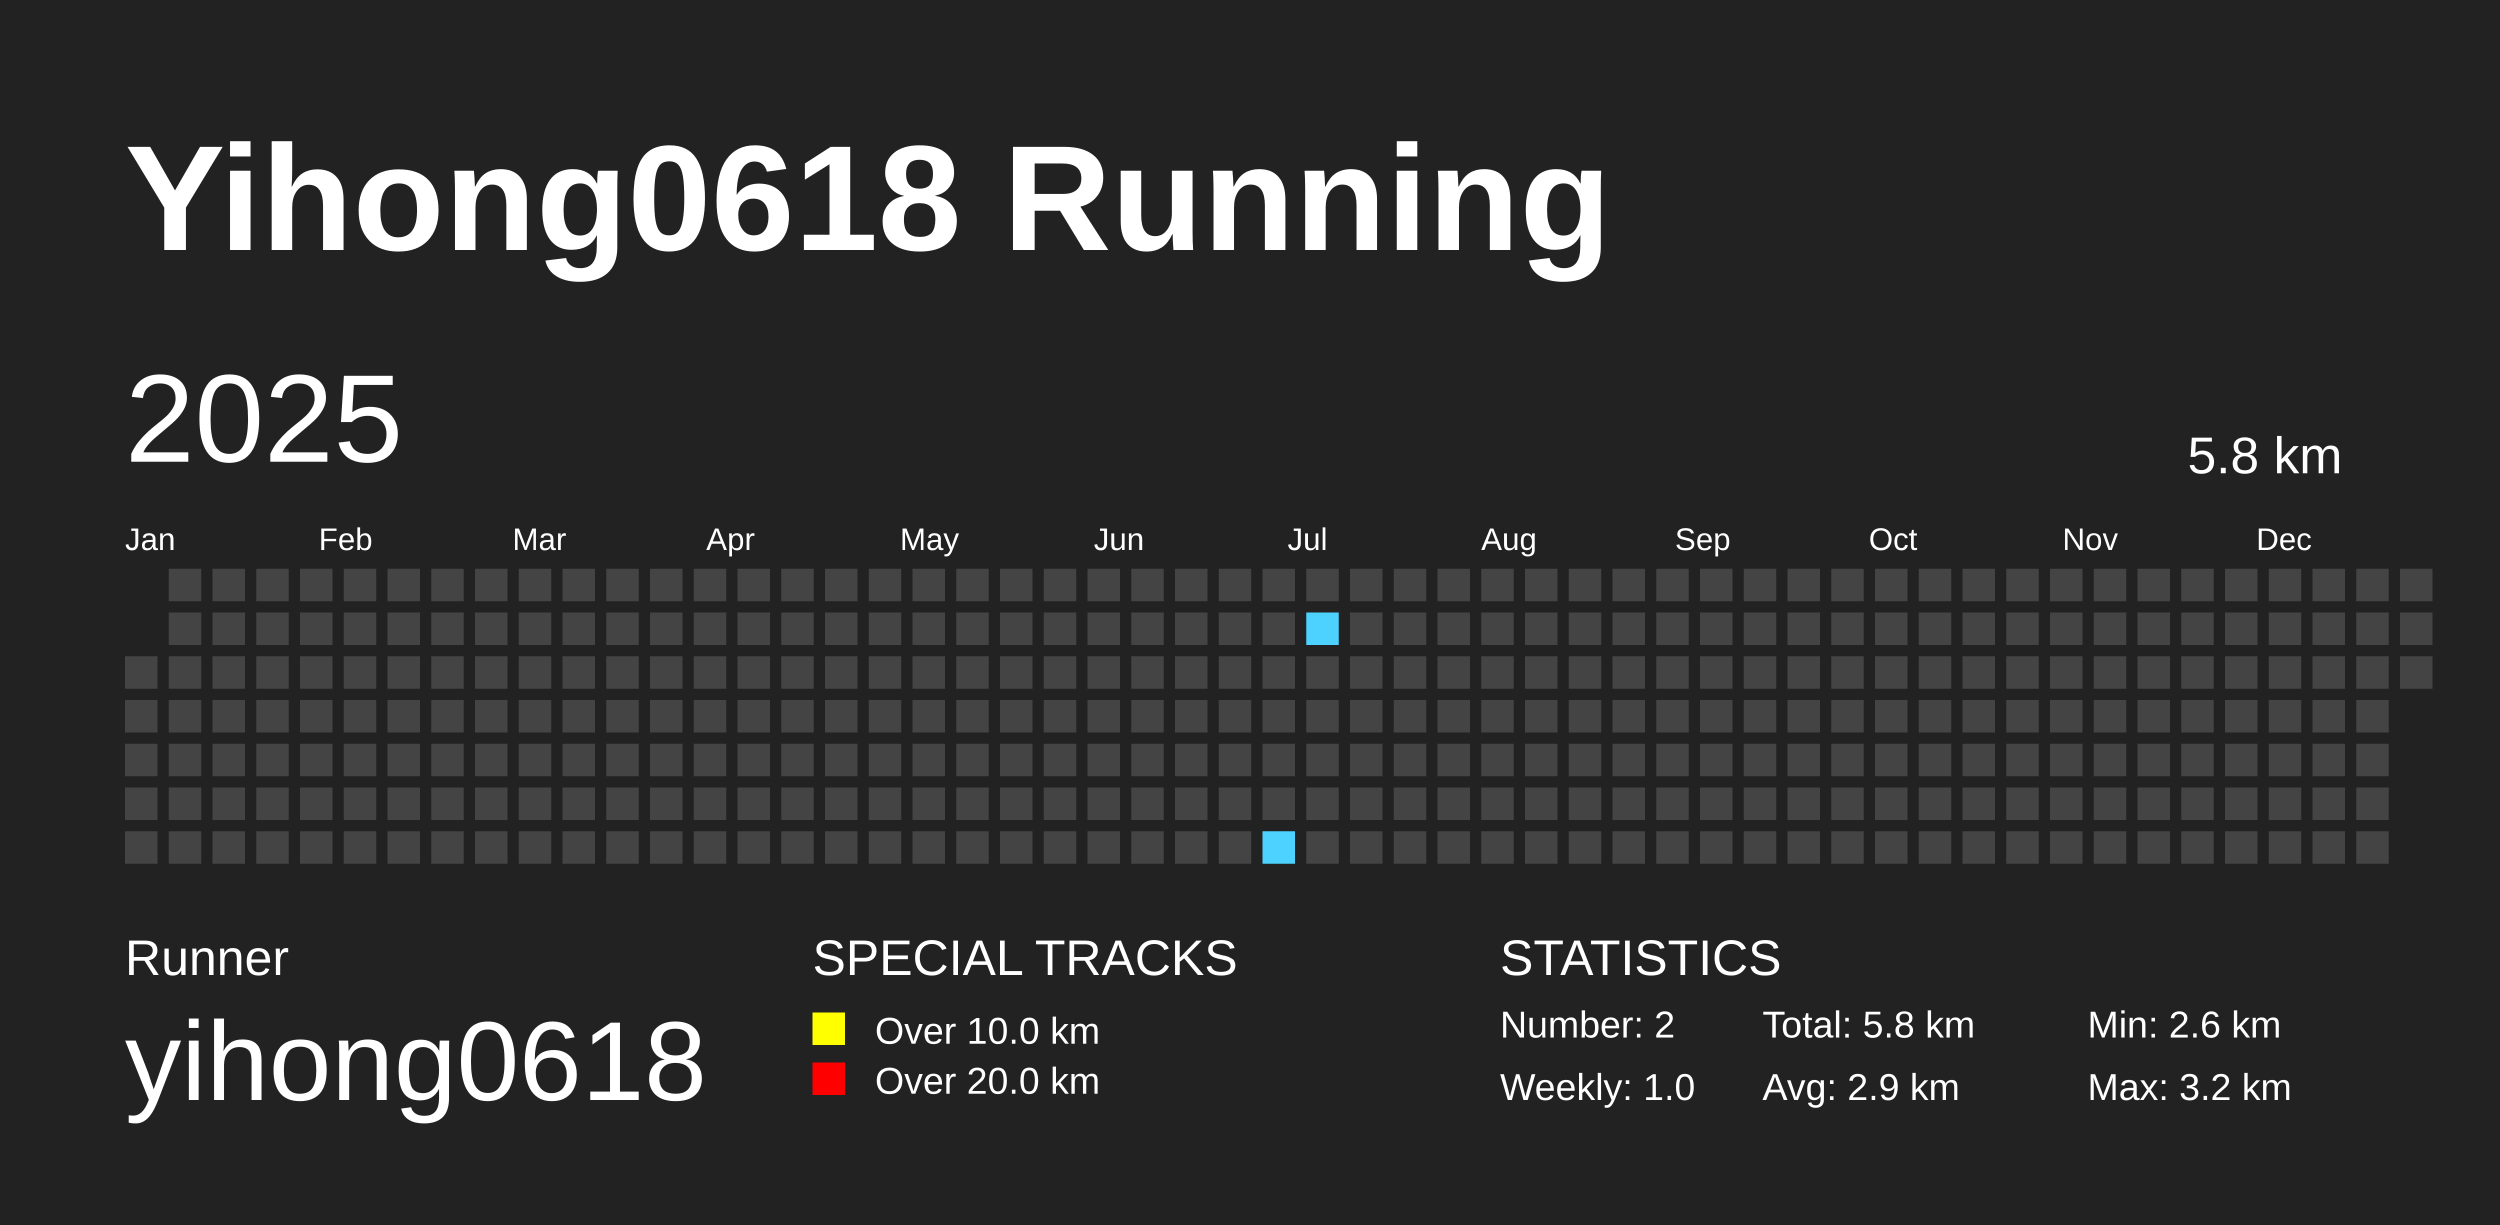
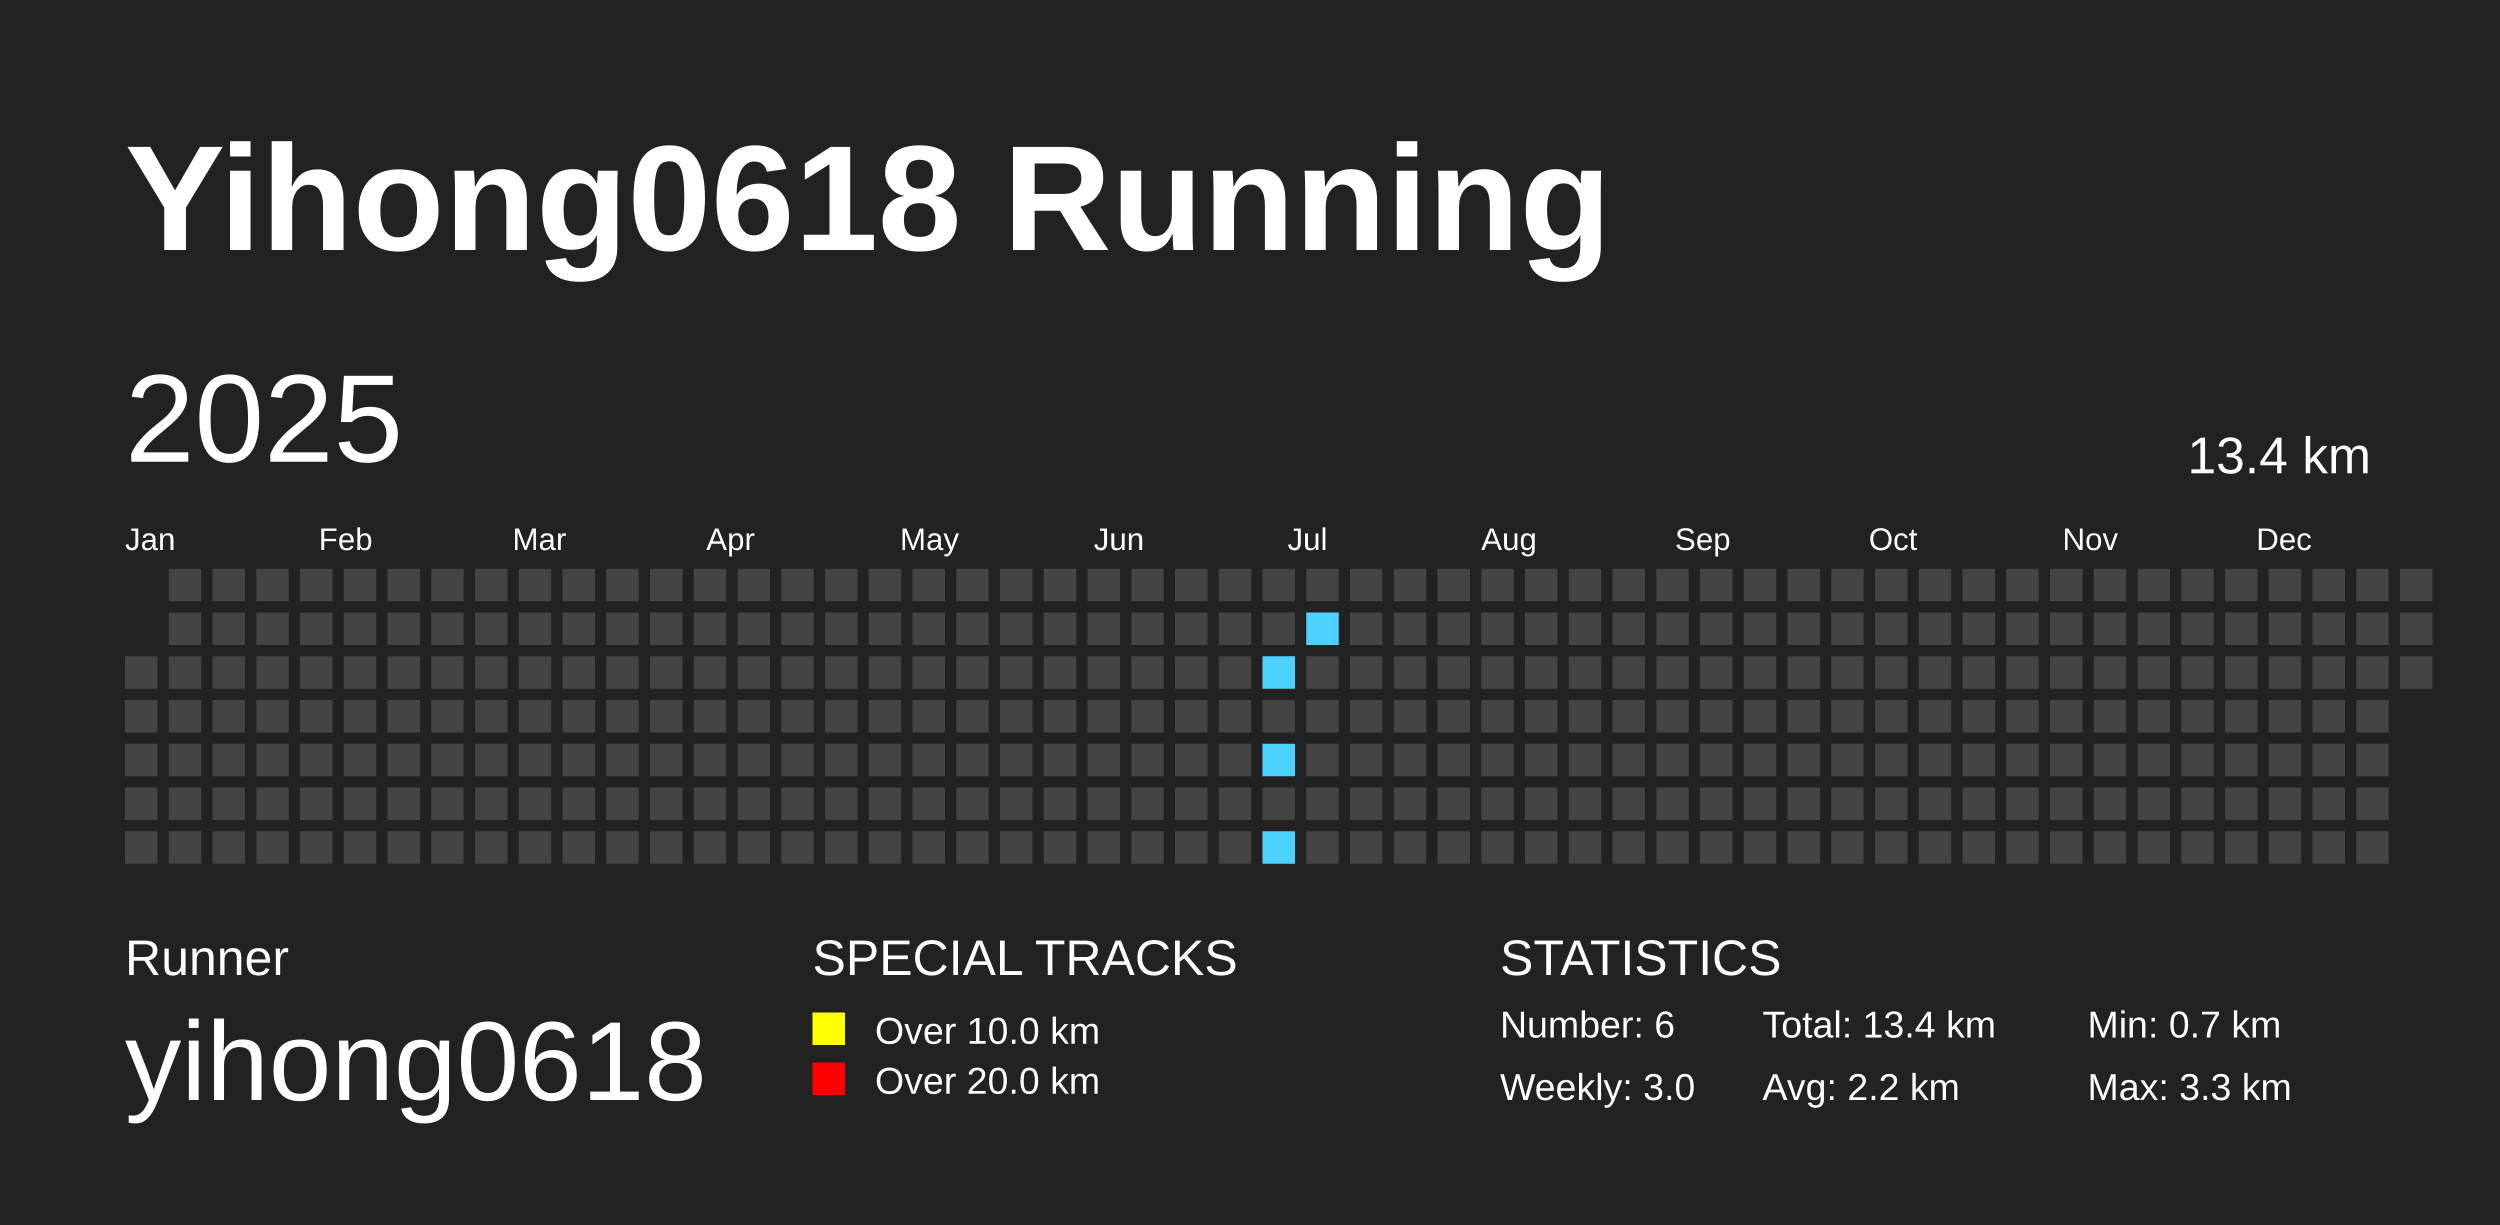
<svg xmlns="http://www.w3.org/2000/svg" baseProfile="full" height="98mm" version="1.1" viewBox="0,0,200,98" width="200mm">
  <defs />
  <rect fill="#222222" height="98" width="200" x="0" y="0" />
  <text fill="#FFFFFF" style="font-size:12px; font-family:Arial; font-weight:bold;" x="10" y="20">Yihong0618 Running</text>
  <text fill="#FFFFFF" style="font-size:4px; font-family:Arial" x="10" y="78">Runner</text>
  <text fill="#FFFFFF" style="font-size:9px; font-family:Arial" x="10" y="88">yihong0618</text>
  <text fill="#FFFFFF" style="font-size:4px; font-family:Arial" x="65" y="78">SPECIAL TRACKS</text>
  <rect fill="yellow" height="2.6" width="2.6" x="65" y="81" />
  <text fill="#FFFFFF" style="font-size:3px; font-family:Arial" x="70" y="83.5">Over 10.0 km</text>
  <rect fill="red" height="2.6" width="2.6" x="65" y="85" />
  <text fill="#FFFFFF" style="font-size:3px; font-family:Arial" x="70" y="87.5">Over 20.0 km</text>
  <text fill="#FFFFFF" style="font-size:4px; font-family:Arial" x="120" y="78">STATISTICS</text>
-   <text fill="#FFFFFF" style="font-size:3px; font-family:Arial" x="120" y="83">Number: 2</text>
-   <text fill="#FFFFFF" style="font-size:3px; font-family:Arial" x="120" y="88">Weekly: 1.0</text>
-   <text fill="#FFFFFF" style="font-size:3px; font-family:Arial" x="141" y="83">Total: 5.8 km</text>
-   <text fill="#FFFFFF" style="font-size:3px; font-family:Arial" x="141" y="88">Avg: 2.9 km</text>
-   <text fill="#FFFFFF" style="font-size:3px; font-family:Arial" x="167" y="83">Min: 2.6 km</text>
-   <text fill="#FFFFFF" style="font-size:3px; font-family:Arial" x="167" y="88">Max: 3.2 km</text>
+   <text fill="#FFFFFF" style="font-size:3px; font-family:Arial" x="120" y="83">Number: 6</text>
+   <text fill="#FFFFFF" style="font-size:3px; font-family:Arial" x="120" y="88">Weekly: 3.0</text>
+   <text fill="#FFFFFF" style="font-size:3px; font-family:Arial" x="141" y="83">Total: 13.4 km</text>
+   <text fill="#FFFFFF" style="font-size:3px; font-family:Arial" x="141" y="88">Avg: 2.2 km</text>
+   <text fill="#FFFFFF" style="font-size:3px; font-family:Arial" x="167" y="83">Min: 0.7 km</text>
+   <text fill="#FFFFFF" style="font-size:3px; font-family:Arial" x="167" y="88">Max: 3.3 km</text>
  <text dominant-baseline="hanging" fill="#FFFFFF" style="font-size:10.0px; font-family:Arial;" x="10" y="30">2025</text>
-   <text dominant-baseline="hanging" fill="#FFFFFF" style="font-size:4.125px; font-family:Arial;" x="175" y="35">5.8 km</text>
+   <text dominant-baseline="hanging" fill="#FFFFFF" style="font-size:4.125px; font-family:Arial;" x="175" y="35">13.4 km</text>
  <text fill="#FFFFFF" style="font-size:2.5px; font-family:Arial" x="10.0" y="44">Jan</text>
  <text fill="#FFFFFF" style="font-size:2.5px; font-family:Arial" x="25.5" y="44">Feb</text>
  <text fill="#FFFFFF" style="font-size:2.5px; font-family:Arial" x="41.0" y="44">Mar</text>
  <text fill="#FFFFFF" style="font-size:2.5px; font-family:Arial" x="56.5" y="44">Apr</text>
  <text fill="#FFFFFF" style="font-size:2.5px; font-family:Arial" x="72.0" y="44">May</text>
  <text fill="#FFFFFF" style="font-size:2.5px; font-family:Arial" x="87.5" y="44">Jun</text>
  <text fill="#FFFFFF" style="font-size:2.5px; font-family:Arial" x="103.0" y="44">Jul</text>
  <text fill="#FFFFFF" style="font-size:2.5px; font-family:Arial" x="118.5" y="44">Aug</text>
  <text fill="#FFFFFF" style="font-size:2.5px; font-family:Arial" x="134.0" y="44">Sep</text>
  <text fill="#FFFFFF" style="font-size:2.5px; font-family:Arial" x="149.5" y="44">Oct</text>
  <text fill="#FFFFFF" style="font-size:2.5px; font-family:Arial" x="165.0" y="44">Nov</text>
  <text fill="#FFFFFF" style="font-size:2.5px; font-family:Arial" x="180.5" y="44">Dec</text>
  <rect fill="#444444" height="2.6" width="2.6" x="10.0" y="52.5" />
  <rect fill="#444444" height="2.6" width="2.6" x="10.0" y="56.0" />
  <rect fill="#444444" height="2.6" width="2.6" x="10.0" y="59.5" />
  <rect fill="#444444" height="2.6" width="2.6" x="10.0" y="63.0" />
  <rect fill="#444444" height="2.6" width="2.6" x="10.0" y="66.5" />
  <rect fill="#444444" height="2.6" width="2.6" x="13.5" y="45.5" />
  <rect fill="#444444" height="2.6" width="2.6" x="13.5" y="49.0" />
  <rect fill="#444444" height="2.6" width="2.6" x="13.5" y="52.5" />
  <rect fill="#444444" height="2.6" width="2.6" x="13.5" y="56.0" />
  <rect fill="#444444" height="2.6" width="2.6" x="13.5" y="59.5" />
  <rect fill="#444444" height="2.6" width="2.6" x="13.5" y="63.0" />
  <rect fill="#444444" height="2.6" width="2.6" x="13.5" y="66.5" />
  <rect fill="#444444" height="2.6" width="2.6" x="17.0" y="45.5" />
  <rect fill="#444444" height="2.6" width="2.6" x="17.0" y="49.0" />
  <rect fill="#444444" height="2.6" width="2.6" x="17.0" y="52.5" />
  <rect fill="#444444" height="2.6" width="2.6" x="17.0" y="56.0" />
  <rect fill="#444444" height="2.6" width="2.6" x="17.0" y="59.5" />
  <rect fill="#444444" height="2.6" width="2.6" x="17.0" y="63.0" />
  <rect fill="#444444" height="2.6" width="2.6" x="17.0" y="66.5" />
  <rect fill="#444444" height="2.6" width="2.6" x="20.5" y="45.5" />
  <rect fill="#444444" height="2.6" width="2.6" x="20.5" y="49.0" />
  <rect fill="#444444" height="2.6" width="2.6" x="20.5" y="52.5" />
  <rect fill="#444444" height="2.6" width="2.6" x="20.5" y="56.0" />
  <rect fill="#444444" height="2.6" width="2.6" x="20.5" y="59.5" />
  <rect fill="#444444" height="2.6" width="2.6" x="20.5" y="63.0" />
  <rect fill="#444444" height="2.6" width="2.6" x="20.5" y="66.5" />
  <rect fill="#444444" height="2.6" width="2.6" x="24.0" y="45.5" />
  <rect fill="#444444" height="2.6" width="2.6" x="24.0" y="49.0" />
  <rect fill="#444444" height="2.6" width="2.6" x="24.0" y="52.5" />
  <rect fill="#444444" height="2.6" width="2.6" x="24.0" y="56.0" />
  <rect fill="#444444" height="2.6" width="2.6" x="24.0" y="59.5" />
  <rect fill="#444444" height="2.6" width="2.6" x="24.0" y="63.0" />
  <rect fill="#444444" height="2.6" width="2.6" x="24.0" y="66.5" />
  <rect fill="#444444" height="2.6" width="2.6" x="27.5" y="45.5" />
  <rect fill="#444444" height="2.6" width="2.6" x="27.5" y="49.0" />
  <rect fill="#444444" height="2.6" width="2.6" x="27.5" y="52.5" />
  <rect fill="#444444" height="2.6" width="2.6" x="27.5" y="56.0" />
  <rect fill="#444444" height="2.6" width="2.6" x="27.5" y="59.5" />
  <rect fill="#444444" height="2.6" width="2.6" x="27.5" y="63.0" />
  <rect fill="#444444" height="2.6" width="2.6" x="27.5" y="66.5" />
  <rect fill="#444444" height="2.6" width="2.6" x="31.0" y="45.5" />
  <rect fill="#444444" height="2.6" width="2.6" x="31.0" y="49.0" />
  <rect fill="#444444" height="2.6" width="2.6" x="31.0" y="52.5" />
  <rect fill="#444444" height="2.6" width="2.6" x="31.0" y="56.0" />
  <rect fill="#444444" height="2.6" width="2.6" x="31.0" y="59.5" />
  <rect fill="#444444" height="2.6" width="2.6" x="31.0" y="63.0" />
  <rect fill="#444444" height="2.6" width="2.6" x="31.0" y="66.5" />
  <rect fill="#444444" height="2.6" width="2.6" x="34.5" y="45.5" />
  <rect fill="#444444" height="2.6" width="2.6" x="34.5" y="49.0" />
  <rect fill="#444444" height="2.6" width="2.6" x="34.5" y="52.5" />
  <rect fill="#444444" height="2.6" width="2.6" x="34.5" y="56.0" />
  <rect fill="#444444" height="2.6" width="2.6" x="34.5" y="59.5" />
  <rect fill="#444444" height="2.6" width="2.6" x="34.5" y="63.0" />
  <rect fill="#444444" height="2.6" width="2.6" x="34.5" y="66.5" />
  <rect fill="#444444" height="2.6" width="2.6" x="38.0" y="45.5" />
  <rect fill="#444444" height="2.6" width="2.6" x="38.0" y="49.0" />
  <rect fill="#444444" height="2.6" width="2.6" x="38.0" y="52.5" />
  <rect fill="#444444" height="2.6" width="2.6" x="38.0" y="56.0" />
  <rect fill="#444444" height="2.6" width="2.6" x="38.0" y="59.5" />
  <rect fill="#444444" height="2.6" width="2.6" x="38.0" y="63.0" />
  <rect fill="#444444" height="2.6" width="2.6" x="38.0" y="66.5" />
  <rect fill="#444444" height="2.6" width="2.6" x="41.5" y="45.5" />
  <rect fill="#444444" height="2.6" width="2.6" x="41.5" y="49.0" />
  <rect fill="#444444" height="2.6" width="2.6" x="41.5" y="52.5" />
  <rect fill="#444444" height="2.6" width="2.6" x="41.5" y="56.0" />
  <rect fill="#444444" height="2.6" width="2.6" x="41.5" y="59.5" />
  <rect fill="#444444" height="2.6" width="2.6" x="41.5" y="63.0" />
  <rect fill="#444444" height="2.6" width="2.6" x="41.5" y="66.5" />
  <rect fill="#444444" height="2.6" width="2.6" x="45.0" y="45.5" />
  <rect fill="#444444" height="2.6" width="2.6" x="45.0" y="49.0" />
  <rect fill="#444444" height="2.6" width="2.6" x="45.0" y="52.5" />
  <rect fill="#444444" height="2.6" width="2.6" x="45.0" y="56.0" />
  <rect fill="#444444" height="2.6" width="2.6" x="45.0" y="59.5" />
  <rect fill="#444444" height="2.6" width="2.6" x="45.0" y="63.0" />
  <rect fill="#444444" height="2.6" width="2.6" x="45.0" y="66.5" />
  <rect fill="#444444" height="2.6" width="2.6" x="48.5" y="45.5" />
  <rect fill="#444444" height="2.6" width="2.6" x="48.5" y="49.0" />
  <rect fill="#444444" height="2.6" width="2.6" x="48.5" y="52.5" />
  <rect fill="#444444" height="2.6" width="2.6" x="48.5" y="56.0" />
  <rect fill="#444444" height="2.6" width="2.6" x="48.5" y="59.5" />
  <rect fill="#444444" height="2.6" width="2.6" x="48.5" y="63.0" />
  <rect fill="#444444" height="2.6" width="2.6" x="48.5" y="66.5" />
  <rect fill="#444444" height="2.6" width="2.6" x="52.0" y="45.5" />
  <rect fill="#444444" height="2.6" width="2.6" x="52.0" y="49.0" />
  <rect fill="#444444" height="2.6" width="2.6" x="52.0" y="52.5" />
  <rect fill="#444444" height="2.6" width="2.6" x="52.0" y="56.0" />
  <rect fill="#444444" height="2.6" width="2.6" x="52.0" y="59.5" />
  <rect fill="#444444" height="2.6" width="2.6" x="52.0" y="63.0" />
  <rect fill="#444444" height="2.6" width="2.6" x="52.0" y="66.5" />
  <rect fill="#444444" height="2.6" width="2.6" x="55.5" y="45.5" />
  <rect fill="#444444" height="2.6" width="2.6" x="55.5" y="49.0" />
  <rect fill="#444444" height="2.6" width="2.6" x="55.5" y="52.5" />
  <rect fill="#444444" height="2.6" width="2.6" x="55.5" y="56.0" />
  <rect fill="#444444" height="2.6" width="2.6" x="55.5" y="59.5" />
  <rect fill="#444444" height="2.6" width="2.6" x="55.5" y="63.0" />
  <rect fill="#444444" height="2.6" width="2.6" x="55.5" y="66.5" />
  <rect fill="#444444" height="2.6" width="2.6" x="59.0" y="45.5" />
  <rect fill="#444444" height="2.6" width="2.6" x="59.0" y="49.0" />
  <rect fill="#444444" height="2.6" width="2.6" x="59.0" y="52.5" />
  <rect fill="#444444" height="2.6" width="2.6" x="59.0" y="56.0" />
  <rect fill="#444444" height="2.6" width="2.6" x="59.0" y="59.5" />
  <rect fill="#444444" height="2.6" width="2.6" x="59.0" y="63.0" />
  <rect fill="#444444" height="2.6" width="2.6" x="59.0" y="66.5" />
  <rect fill="#444444" height="2.6" width="2.6" x="62.5" y="45.5" />
  <rect fill="#444444" height="2.6" width="2.6" x="62.5" y="49.0" />
  <rect fill="#444444" height="2.6" width="2.6" x="62.5" y="52.5" />
  <rect fill="#444444" height="2.6" width="2.6" x="62.5" y="56.0" />
  <rect fill="#444444" height="2.6" width="2.6" x="62.5" y="59.5" />
  <rect fill="#444444" height="2.6" width="2.6" x="62.5" y="63.0" />
  <rect fill="#444444" height="2.6" width="2.6" x="62.5" y="66.5" />
  <rect fill="#444444" height="2.6" width="2.6" x="66.0" y="45.5" />
  <rect fill="#444444" height="2.6" width="2.6" x="66.0" y="49.0" />
  <rect fill="#444444" height="2.6" width="2.6" x="66.0" y="52.5" />
  <rect fill="#444444" height="2.6" width="2.6" x="66.0" y="56.0" />
  <rect fill="#444444" height="2.6" width="2.6" x="66.0" y="59.5" />
  <rect fill="#444444" height="2.6" width="2.6" x="66.0" y="63.0" />
  <rect fill="#444444" height="2.6" width="2.6" x="66.0" y="66.5" />
  <rect fill="#444444" height="2.6" width="2.6" x="69.5" y="45.5" />
  <rect fill="#444444" height="2.6" width="2.6" x="69.5" y="49.0" />
  <rect fill="#444444" height="2.6" width="2.6" x="69.5" y="52.5" />
  <rect fill="#444444" height="2.6" width="2.6" x="69.5" y="56.0" />
  <rect fill="#444444" height="2.6" width="2.6" x="69.5" y="59.5" />
  <rect fill="#444444" height="2.6" width="2.6" x="69.5" y="63.0" />
  <rect fill="#444444" height="2.6" width="2.6" x="69.5" y="66.5" />
  <rect fill="#444444" height="2.6" width="2.6" x="73.0" y="45.5" />
  <rect fill="#444444" height="2.6" width="2.6" x="73.0" y="49.0" />
  <rect fill="#444444" height="2.6" width="2.6" x="73.0" y="52.5" />
  <rect fill="#444444" height="2.6" width="2.6" x="73.0" y="56.0" />
  <rect fill="#444444" height="2.6" width="2.6" x="73.0" y="59.5" />
  <rect fill="#444444" height="2.6" width="2.6" x="73.0" y="63.0" />
  <rect fill="#444444" height="2.6" width="2.6" x="73.0" y="66.5" />
  <rect fill="#444444" height="2.6" width="2.6" x="76.5" y="45.5" />
  <rect fill="#444444" height="2.6" width="2.6" x="76.5" y="49.0" />
  <rect fill="#444444" height="2.6" width="2.6" x="76.5" y="52.5" />
  <rect fill="#444444" height="2.6" width="2.6" x="76.5" y="56.0" />
  <rect fill="#444444" height="2.6" width="2.6" x="76.5" y="59.5" />
  <rect fill="#444444" height="2.6" width="2.6" x="76.5" y="63.0" />
  <rect fill="#444444" height="2.6" width="2.6" x="76.5" y="66.5" />
  <rect fill="#444444" height="2.6" width="2.6" x="80.0" y="45.5" />
  <rect fill="#444444" height="2.6" width="2.6" x="80.0" y="49.0" />
  <rect fill="#444444" height="2.6" width="2.6" x="80.0" y="52.5" />
  <rect fill="#444444" height="2.6" width="2.6" x="80.0" y="56.0" />
  <rect fill="#444444" height="2.6" width="2.6" x="80.0" y="59.5" />
  <rect fill="#444444" height="2.6" width="2.6" x="80.0" y="63.0" />
  <rect fill="#444444" height="2.6" width="2.6" x="80.0" y="66.5" />
  <rect fill="#444444" height="2.6" width="2.6" x="83.5" y="45.5" />
  <rect fill="#444444" height="2.6" width="2.6" x="83.5" y="49.0" />
  <rect fill="#444444" height="2.6" width="2.6" x="83.5" y="52.5" />
  <rect fill="#444444" height="2.6" width="2.6" x="83.5" y="56.0" />
  <rect fill="#444444" height="2.6" width="2.6" x="83.5" y="59.5" />
  <rect fill="#444444" height="2.6" width="2.6" x="83.5" y="63.0" />
  <rect fill="#444444" height="2.6" width="2.6" x="83.5" y="66.5" />
  <rect fill="#444444" height="2.6" width="2.6" x="87.0" y="45.5" />
  <rect fill="#444444" height="2.6" width="2.6" x="87.0" y="49.0" />
  <rect fill="#444444" height="2.6" width="2.6" x="87.0" y="52.5" />
  <rect fill="#444444" height="2.6" width="2.6" x="87.0" y="56.0" />
  <rect fill="#444444" height="2.6" width="2.6" x="87.0" y="59.5" />
  <rect fill="#444444" height="2.6" width="2.6" x="87.0" y="63.0" />
  <rect fill="#444444" height="2.6" width="2.6" x="87.0" y="66.5" />
  <rect fill="#444444" height="2.6" width="2.6" x="90.5" y="45.5" />
  <rect fill="#444444" height="2.6" width="2.6" x="90.5" y="49.0" />
  <rect fill="#444444" height="2.6" width="2.6" x="90.5" y="52.5" />
  <rect fill="#444444" height="2.6" width="2.6" x="90.5" y="56.0" />
  <rect fill="#444444" height="2.6" width="2.6" x="90.5" y="59.5" />
  <rect fill="#444444" height="2.6" width="2.6" x="90.5" y="63.0" />
  <rect fill="#444444" height="2.6" width="2.6" x="90.5" y="66.5" />
  <rect fill="#444444" height="2.6" width="2.6" x="94.0" y="45.5" />
  <rect fill="#444444" height="2.6" width="2.6" x="94.0" y="49.0" />
  <rect fill="#444444" height="2.6" width="2.6" x="94.0" y="52.5" />
  <rect fill="#444444" height="2.6" width="2.6" x="94.0" y="56.0" />
  <rect fill="#444444" height="2.6" width="2.6" x="94.0" y="59.5" />
  <rect fill="#444444" height="2.6" width="2.6" x="94.0" y="63.0" />
  <rect fill="#444444" height="2.6" width="2.6" x="94.0" y="66.5" />
  <rect fill="#444444" height="2.6" width="2.6" x="97.5" y="45.5" />
  <rect fill="#444444" height="2.6" width="2.6" x="97.5" y="49.0" />
  <rect fill="#444444" height="2.6" width="2.6" x="97.5" y="52.5" />
  <rect fill="#444444" height="2.6" width="2.6" x="97.5" y="56.0" />
  <rect fill="#444444" height="2.6" width="2.6" x="97.5" y="59.5" />
  <rect fill="#444444" height="2.6" width="2.6" x="97.5" y="63.0" />
  <rect fill="#444444" height="2.6" width="2.6" x="97.5" y="66.5" />
  <rect fill="#444444" height="2.6" width="2.6" x="101.0" y="45.5" />
  <rect fill="#444444" height="2.6" width="2.6" x="101.0" y="49.0" />
-   <rect fill="#444444" height="2.6" width="2.6" x="101.0" y="52.5" />
+   <rect fill="#4DD2FF" height="2.6" width="2.6" x="101.0" y="52.5" />
  <rect fill="#444444" height="2.6" width="2.6" x="101.0" y="56.0" />
-   <rect fill="#444444" height="2.6" width="2.6" x="101.0" y="59.5" />
+   <rect fill="#4DD2FF" height="2.6" width="2.6" x="101.0" y="59.5" />
  <rect fill="#444444" height="2.6" width="2.6" x="101.0" y="63.0" />
  <rect fill="#4DD2FF" height="2.6" width="2.6" x="101.0" y="66.5" />
  <rect fill="#444444" height="2.6" width="2.6" x="104.5" y="45.5" />
  <rect fill="#4DD2FF" height="2.6" width="2.6" x="104.5" y="49.0" />
  <rect fill="#444444" height="2.6" width="2.6" x="104.5" y="52.5" />
  <rect fill="#444444" height="2.6" width="2.6" x="104.5" y="56.0" />
  <rect fill="#444444" height="2.6" width="2.6" x="104.5" y="59.5" />
  <rect fill="#444444" height="2.6" width="2.6" x="104.5" y="63.0" />
  <rect fill="#444444" height="2.6" width="2.6" x="104.5" y="66.5" />
  <rect fill="#444444" height="2.6" width="2.6" x="108.0" y="45.5" />
  <rect fill="#444444" height="2.6" width="2.6" x="108.0" y="49.0" />
  <rect fill="#444444" height="2.6" width="2.6" x="108.0" y="52.5" />
  <rect fill="#444444" height="2.6" width="2.6" x="108.0" y="56.0" />
  <rect fill="#444444" height="2.6" width="2.6" x="108.0" y="59.5" />
  <rect fill="#444444" height="2.6" width="2.6" x="108.0" y="63.0" />
  <rect fill="#444444" height="2.6" width="2.6" x="108.0" y="66.5" />
  <rect fill="#444444" height="2.6" width="2.6" x="111.5" y="45.5" />
  <rect fill="#444444" height="2.6" width="2.6" x="111.5" y="49.0" />
  <rect fill="#444444" height="2.6" width="2.6" x="111.5" y="52.5" />
  <rect fill="#444444" height="2.6" width="2.6" x="111.5" y="56.0" />
  <rect fill="#444444" height="2.6" width="2.6" x="111.5" y="59.5" />
  <rect fill="#444444" height="2.6" width="2.6" x="111.5" y="63.0" />
  <rect fill="#444444" height="2.6" width="2.6" x="111.5" y="66.5" />
  <rect fill="#444444" height="2.6" width="2.6" x="115.0" y="45.5" />
  <rect fill="#444444" height="2.6" width="2.6" x="115.0" y="49.0" />
  <rect fill="#444444" height="2.6" width="2.6" x="115.0" y="52.5" />
  <rect fill="#444444" height="2.6" width="2.6" x="115.0" y="56.0" />
  <rect fill="#444444" height="2.6" width="2.6" x="115.0" y="59.5" />
  <rect fill="#444444" height="2.6" width="2.6" x="115.0" y="63.0" />
  <rect fill="#444444" height="2.6" width="2.6" x="115.0" y="66.5" />
  <rect fill="#444444" height="2.6" width="2.6" x="118.5" y="45.5" />
  <rect fill="#444444" height="2.6" width="2.6" x="118.5" y="49.0" />
  <rect fill="#444444" height="2.6" width="2.6" x="118.5" y="52.5" />
  <rect fill="#444444" height="2.6" width="2.6" x="118.5" y="56.0" />
  <rect fill="#444444" height="2.6" width="2.6" x="118.5" y="59.5" />
  <rect fill="#444444" height="2.6" width="2.6" x="118.5" y="63.0" />
  <rect fill="#444444" height="2.6" width="2.6" x="118.5" y="66.5" />
  <rect fill="#444444" height="2.6" width="2.6" x="122.0" y="45.5" />
  <rect fill="#444444" height="2.6" width="2.6" x="122.0" y="49.0" />
  <rect fill="#444444" height="2.6" width="2.6" x="122.0" y="52.5" />
  <rect fill="#444444" height="2.6" width="2.6" x="122.0" y="56.0" />
  <rect fill="#444444" height="2.6" width="2.6" x="122.0" y="59.5" />
  <rect fill="#444444" height="2.6" width="2.6" x="122.0" y="63.0" />
  <rect fill="#444444" height="2.6" width="2.6" x="122.0" y="66.5" />
  <rect fill="#444444" height="2.6" width="2.6" x="125.5" y="45.5" />
  <rect fill="#444444" height="2.6" width="2.6" x="125.5" y="49.0" />
  <rect fill="#444444" height="2.6" width="2.6" x="125.5" y="52.5" />
  <rect fill="#444444" height="2.6" width="2.6" x="125.5" y="56.0" />
  <rect fill="#444444" height="2.6" width="2.6" x="125.5" y="59.5" />
  <rect fill="#444444" height="2.6" width="2.6" x="125.5" y="63.0" />
  <rect fill="#444444" height="2.6" width="2.6" x="125.5" y="66.5" />
  <rect fill="#444444" height="2.6" width="2.6" x="129.0" y="45.5" />
  <rect fill="#444444" height="2.6" width="2.6" x="129.0" y="49.0" />
  <rect fill="#444444" height="2.6" width="2.6" x="129.0" y="52.5" />
  <rect fill="#444444" height="2.6" width="2.6" x="129.0" y="56.0" />
  <rect fill="#444444" height="2.6" width="2.6" x="129.0" y="59.5" />
  <rect fill="#444444" height="2.6" width="2.6" x="129.0" y="63.0" />
  <rect fill="#444444" height="2.6" width="2.6" x="129.0" y="66.5" />
  <rect fill="#444444" height="2.6" width="2.6" x="132.5" y="45.5" />
  <rect fill="#444444" height="2.6" width="2.6" x="132.5" y="49.0" />
  <rect fill="#444444" height="2.6" width="2.6" x="132.5" y="52.5" />
  <rect fill="#444444" height="2.6" width="2.6" x="132.5" y="56.0" />
  <rect fill="#444444" height="2.6" width="2.6" x="132.5" y="59.5" />
  <rect fill="#444444" height="2.6" width="2.6" x="132.5" y="63.0" />
  <rect fill="#444444" height="2.6" width="2.6" x="132.5" y="66.5" />
  <rect fill="#444444" height="2.6" width="2.6" x="136.0" y="45.5" />
  <rect fill="#444444" height="2.6" width="2.6" x="136.0" y="49.0" />
  <rect fill="#444444" height="2.6" width="2.6" x="136.0" y="52.5" />
  <rect fill="#444444" height="2.6" width="2.6" x="136.0" y="56.0" />
  <rect fill="#444444" height="2.6" width="2.6" x="136.0" y="59.5" />
  <rect fill="#444444" height="2.6" width="2.6" x="136.0" y="63.0" />
  <rect fill="#444444" height="2.6" width="2.6" x="136.0" y="66.5" />
  <rect fill="#444444" height="2.6" width="2.6" x="139.5" y="45.5" />
  <rect fill="#444444" height="2.6" width="2.6" x="139.5" y="49.0" />
  <rect fill="#444444" height="2.6" width="2.6" x="139.5" y="52.5" />
  <rect fill="#444444" height="2.6" width="2.6" x="139.5" y="56.0" />
  <rect fill="#444444" height="2.6" width="2.6" x="139.5" y="59.5" />
  <rect fill="#444444" height="2.6" width="2.6" x="139.5" y="63.0" />
  <rect fill="#444444" height="2.6" width="2.6" x="139.5" y="66.5" />
  <rect fill="#444444" height="2.6" width="2.6" x="143.0" y="45.5" />
  <rect fill="#444444" height="2.6" width="2.6" x="143.0" y="49.0" />
  <rect fill="#444444" height="2.6" width="2.6" x="143.0" y="52.5" />
  <rect fill="#444444" height="2.6" width="2.6" x="143.0" y="56.0" />
  <rect fill="#444444" height="2.6" width="2.6" x="143.0" y="59.5" />
  <rect fill="#444444" height="2.6" width="2.6" x="143.0" y="63.0" />
  <rect fill="#444444" height="2.6" width="2.6" x="143.0" y="66.5" />
  <rect fill="#444444" height="2.6" width="2.6" x="146.5" y="45.5" />
  <rect fill="#444444" height="2.6" width="2.6" x="146.5" y="49.0" />
  <rect fill="#444444" height="2.6" width="2.6" x="146.5" y="52.5" />
  <rect fill="#444444" height="2.6" width="2.6" x="146.5" y="56.0" />
  <rect fill="#444444" height="2.6" width="2.6" x="146.5" y="59.5" />
  <rect fill="#444444" height="2.6" width="2.6" x="146.5" y="63.0" />
  <rect fill="#444444" height="2.6" width="2.6" x="146.5" y="66.5" />
  <rect fill="#444444" height="2.6" width="2.6" x="150.0" y="45.5" />
  <rect fill="#444444" height="2.6" width="2.6" x="150.0" y="49.0" />
  <rect fill="#444444" height="2.6" width="2.6" x="150.0" y="52.5" />
  <rect fill="#444444" height="2.6" width="2.6" x="150.0" y="56.0" />
  <rect fill="#444444" height="2.6" width="2.6" x="150.0" y="59.5" />
  <rect fill="#444444" height="2.6" width="2.6" x="150.0" y="63.0" />
  <rect fill="#444444" height="2.6" width="2.6" x="150.0" y="66.5" />
  <rect fill="#444444" height="2.6" width="2.6" x="153.5" y="45.5" />
  <rect fill="#444444" height="2.6" width="2.6" x="153.5" y="49.0" />
  <rect fill="#444444" height="2.6" width="2.6" x="153.5" y="52.5" />
  <rect fill="#444444" height="2.6" width="2.6" x="153.5" y="56.0" />
  <rect fill="#444444" height="2.6" width="2.6" x="153.5" y="59.5" />
  <rect fill="#444444" height="2.6" width="2.6" x="153.5" y="63.0" />
  <rect fill="#444444" height="2.6" width="2.6" x="153.5" y="66.5" />
  <rect fill="#444444" height="2.6" width="2.6" x="157.0" y="45.5" />
  <rect fill="#444444" height="2.6" width="2.6" x="157.0" y="49.0" />
  <rect fill="#444444" height="2.6" width="2.6" x="157.0" y="52.5" />
  <rect fill="#444444" height="2.6" width="2.6" x="157.0" y="56.0" />
  <rect fill="#444444" height="2.6" width="2.6" x="157.0" y="59.5" />
  <rect fill="#444444" height="2.6" width="2.6" x="157.0" y="63.0" />
  <rect fill="#444444" height="2.6" width="2.6" x="157.0" y="66.5" />
  <rect fill="#444444" height="2.6" width="2.6" x="160.5" y="45.5" />
  <rect fill="#444444" height="2.6" width="2.6" x="160.5" y="49.0" />
  <rect fill="#444444" height="2.6" width="2.6" x="160.5" y="52.5" />
  <rect fill="#444444" height="2.6" width="2.6" x="160.5" y="56.0" />
  <rect fill="#444444" height="2.6" width="2.6" x="160.5" y="59.5" />
  <rect fill="#444444" height="2.6" width="2.6" x="160.5" y="63.0" />
  <rect fill="#444444" height="2.6" width="2.6" x="160.5" y="66.5" />
  <rect fill="#444444" height="2.6" width="2.6" x="164.0" y="45.5" />
  <rect fill="#444444" height="2.6" width="2.6" x="164.0" y="49.0" />
  <rect fill="#444444" height="2.6" width="2.6" x="164.0" y="52.5" />
  <rect fill="#444444" height="2.6" width="2.6" x="164.0" y="56.0" />
  <rect fill="#444444" height="2.6" width="2.6" x="164.0" y="59.5" />
  <rect fill="#444444" height="2.6" width="2.6" x="164.0" y="63.0" />
  <rect fill="#444444" height="2.6" width="2.6" x="164.0" y="66.5" />
  <rect fill="#444444" height="2.6" width="2.6" x="167.5" y="45.5" />
  <rect fill="#444444" height="2.6" width="2.6" x="167.5" y="49.0" />
  <rect fill="#444444" height="2.6" width="2.6" x="167.5" y="52.5" />
  <rect fill="#444444" height="2.6" width="2.6" x="167.5" y="56.0" />
  <rect fill="#444444" height="2.6" width="2.6" x="167.5" y="59.5" />
  <rect fill="#444444" height="2.6" width="2.6" x="167.5" y="63.0" />
  <rect fill="#444444" height="2.6" width="2.6" x="167.5" y="66.5" />
  <rect fill="#444444" height="2.6" width="2.6" x="171.0" y="45.5" />
  <rect fill="#444444" height="2.6" width="2.6" x="171.0" y="49.0" />
  <rect fill="#444444" height="2.6" width="2.6" x="171.0" y="52.5" />
  <rect fill="#444444" height="2.6" width="2.6" x="171.0" y="56.0" />
  <rect fill="#444444" height="2.6" width="2.6" x="171.0" y="59.5" />
  <rect fill="#444444" height="2.6" width="2.6" x="171.0" y="63.0" />
  <rect fill="#444444" height="2.6" width="2.6" x="171.0" y="66.5" />
  <rect fill="#444444" height="2.6" width="2.6" x="174.5" y="45.5" />
  <rect fill="#444444" height="2.6" width="2.6" x="174.5" y="49.0" />
  <rect fill="#444444" height="2.6" width="2.6" x="174.5" y="52.5" />
  <rect fill="#444444" height="2.6" width="2.6" x="174.5" y="56.0" />
  <rect fill="#444444" height="2.6" width="2.6" x="174.5" y="59.5" />
  <rect fill="#444444" height="2.6" width="2.6" x="174.5" y="63.0" />
  <rect fill="#444444" height="2.6" width="2.6" x="174.5" y="66.5" />
  <rect fill="#444444" height="2.6" width="2.6" x="178.0" y="45.5" />
  <rect fill="#444444" height="2.6" width="2.6" x="178.0" y="49.0" />
  <rect fill="#444444" height="2.6" width="2.6" x="178.0" y="52.5" />
  <rect fill="#444444" height="2.6" width="2.6" x="178.0" y="56.0" />
  <rect fill="#444444" height="2.6" width="2.6" x="178.0" y="59.5" />
  <rect fill="#444444" height="2.6" width="2.6" x="178.0" y="63.0" />
  <rect fill="#444444" height="2.6" width="2.6" x="178.0" y="66.5" />
  <rect fill="#444444" height="2.6" width="2.6" x="181.5" y="45.5" />
  <rect fill="#444444" height="2.6" width="2.6" x="181.5" y="49.0" />
  <rect fill="#444444" height="2.6" width="2.6" x="181.5" y="52.5" />
  <rect fill="#444444" height="2.6" width="2.6" x="181.5" y="56.0" />
  <rect fill="#444444" height="2.6" width="2.6" x="181.5" y="59.5" />
  <rect fill="#444444" height="2.6" width="2.6" x="181.5" y="63.0" />
  <rect fill="#444444" height="2.6" width="2.6" x="181.5" y="66.5" />
  <rect fill="#444444" height="2.6" width="2.6" x="185.0" y="45.5" />
  <rect fill="#444444" height="2.6" width="2.6" x="185.0" y="49.0" />
  <rect fill="#444444" height="2.6" width="2.6" x="185.0" y="52.5" />
  <rect fill="#444444" height="2.6" width="2.6" x="185.0" y="56.0" />
  <rect fill="#444444" height="2.6" width="2.6" x="185.0" y="59.5" />
  <rect fill="#444444" height="2.6" width="2.6" x="185.0" y="63.0" />
  <rect fill="#444444" height="2.6" width="2.6" x="185.0" y="66.5" />
  <rect fill="#444444" height="2.6" width="2.6" x="188.5" y="45.5" />
  <rect fill="#444444" height="2.6" width="2.6" x="188.5" y="49.0" />
  <rect fill="#444444" height="2.6" width="2.6" x="188.5" y="52.5" />
  <rect fill="#444444" height="2.6" width="2.6" x="188.5" y="56.0" />
  <rect fill="#444444" height="2.6" width="2.6" x="188.5" y="59.5" />
  <rect fill="#444444" height="2.6" width="2.6" x="188.5" y="63.0" />
  <rect fill="#444444" height="2.6" width="2.6" x="188.5" y="66.5" />
  <rect fill="#444444" height="2.6" width="2.6" x="192.0" y="45.5" />
  <rect fill="#444444" height="2.6" width="2.6" x="192.0" y="49.0" />
  <rect fill="#444444" height="2.6" width="2.6" x="192.0" y="52.5" />
</svg>
